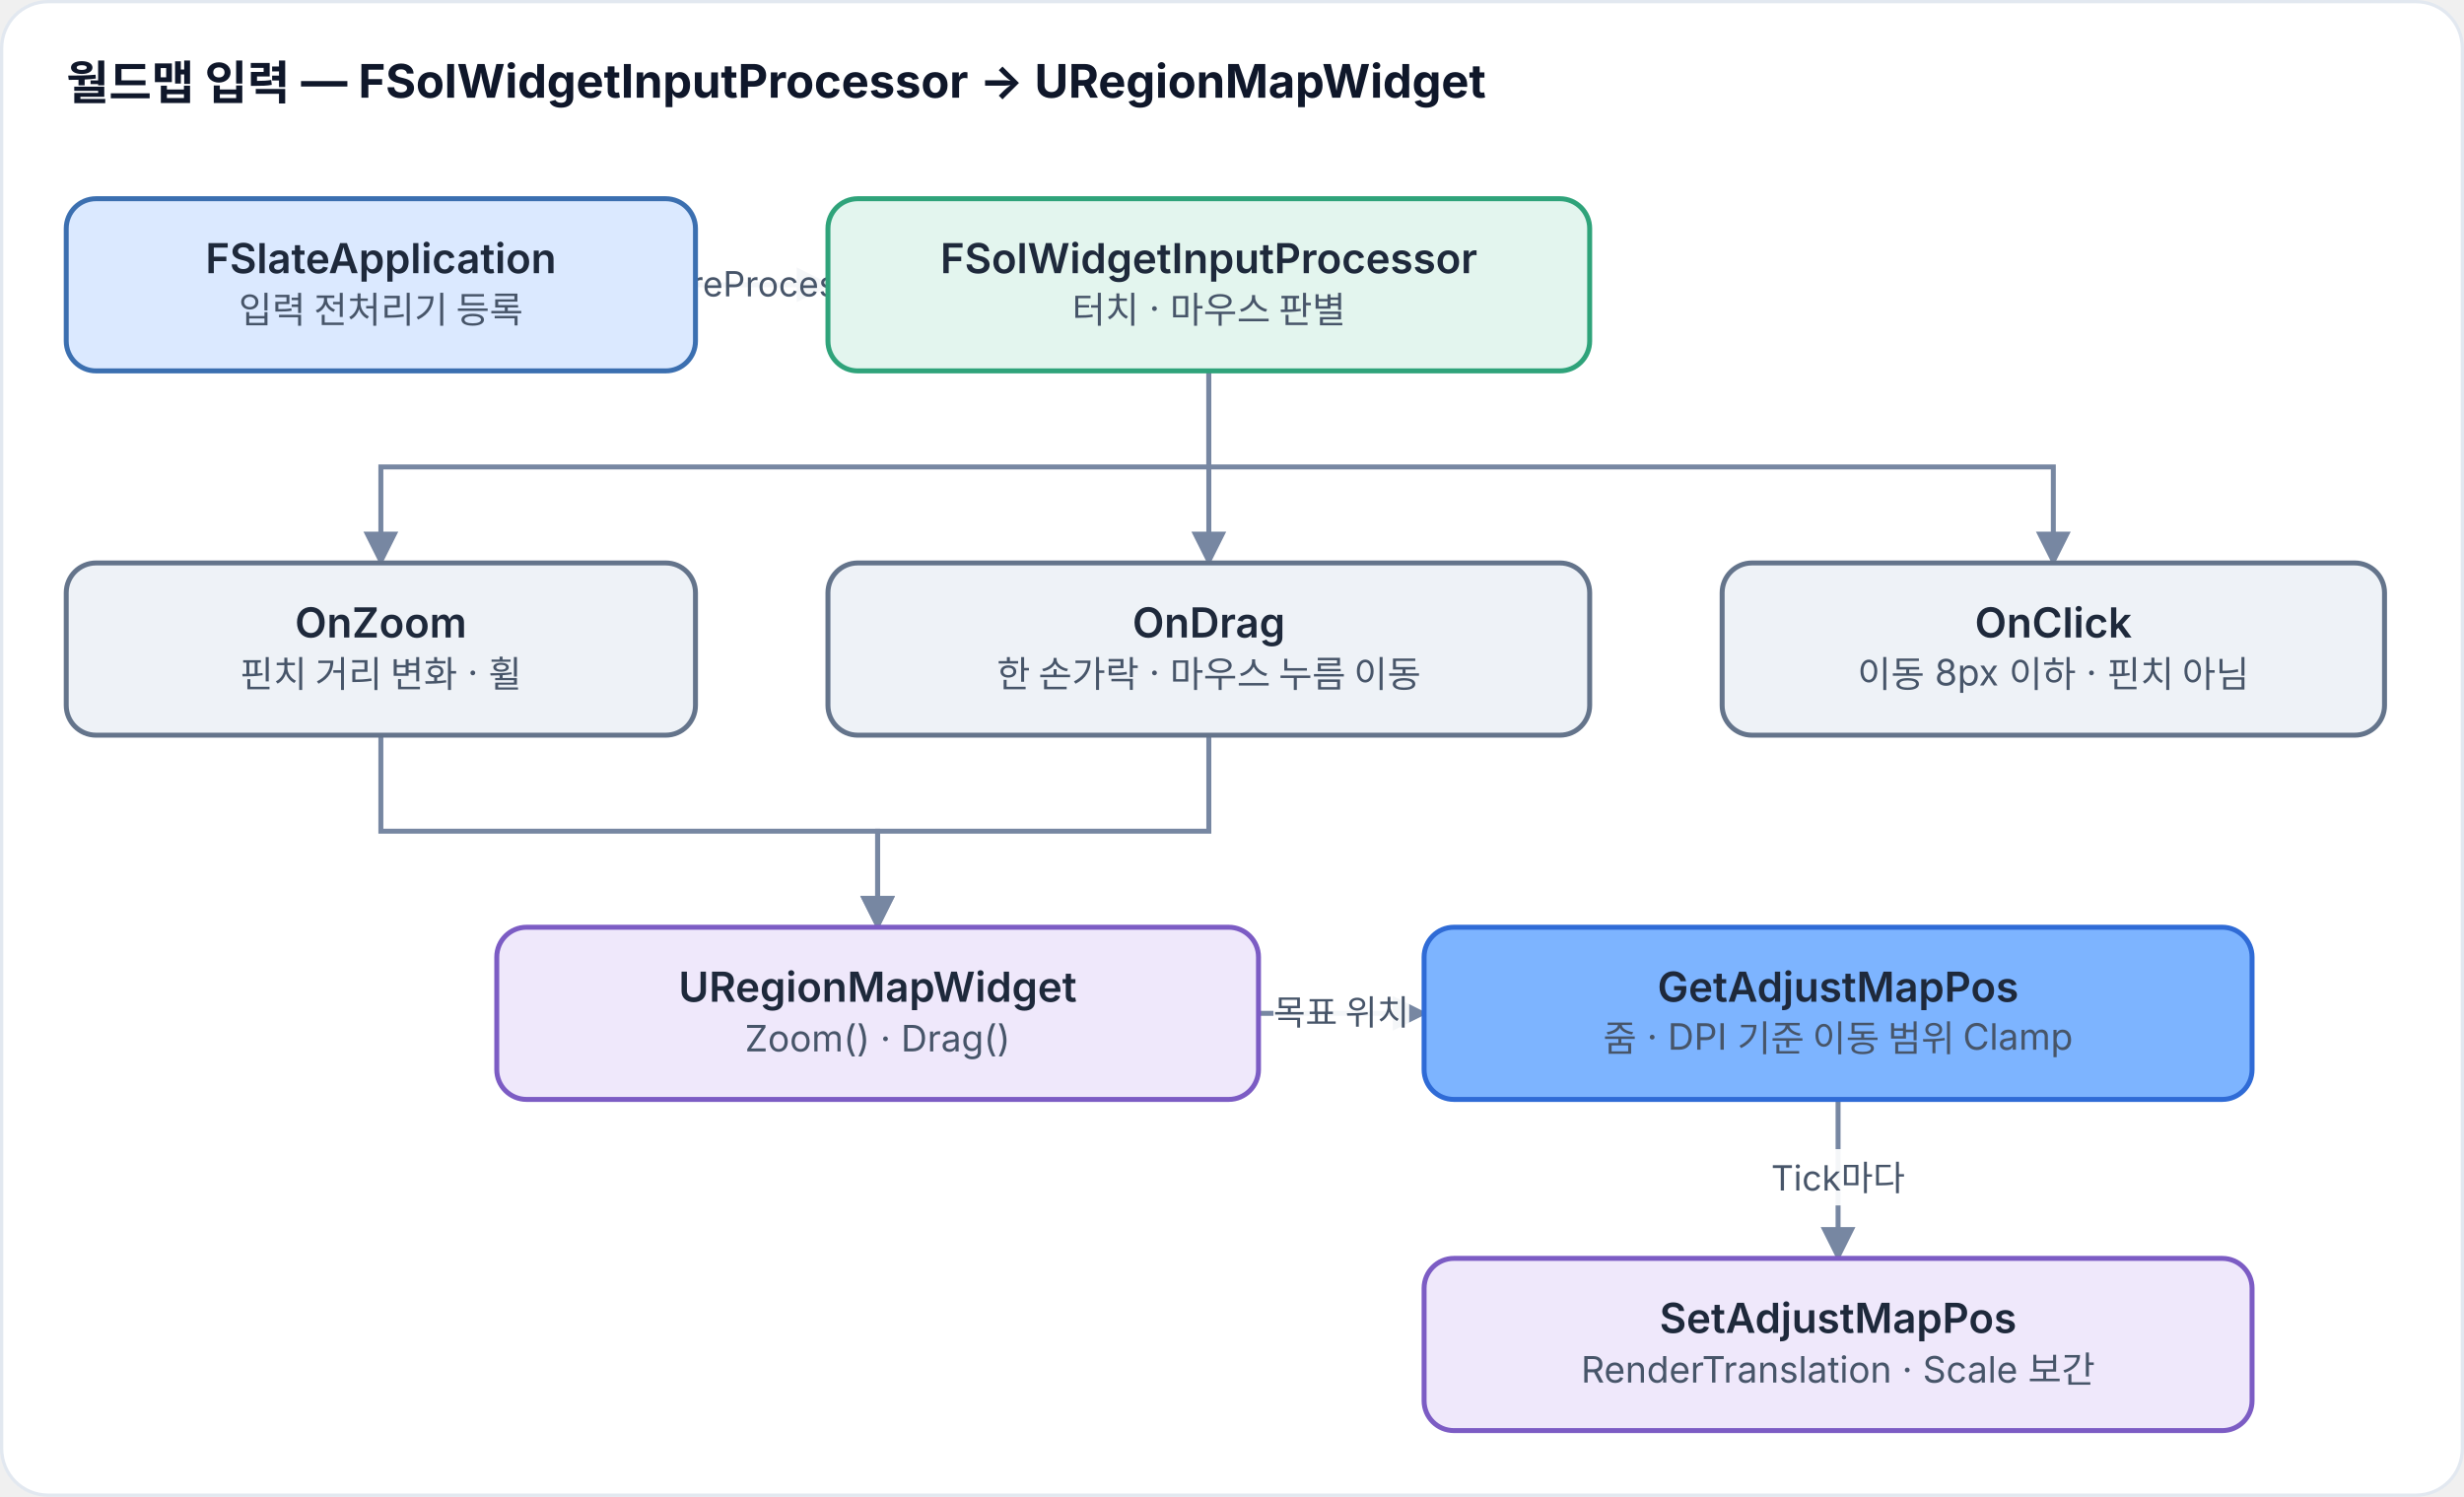
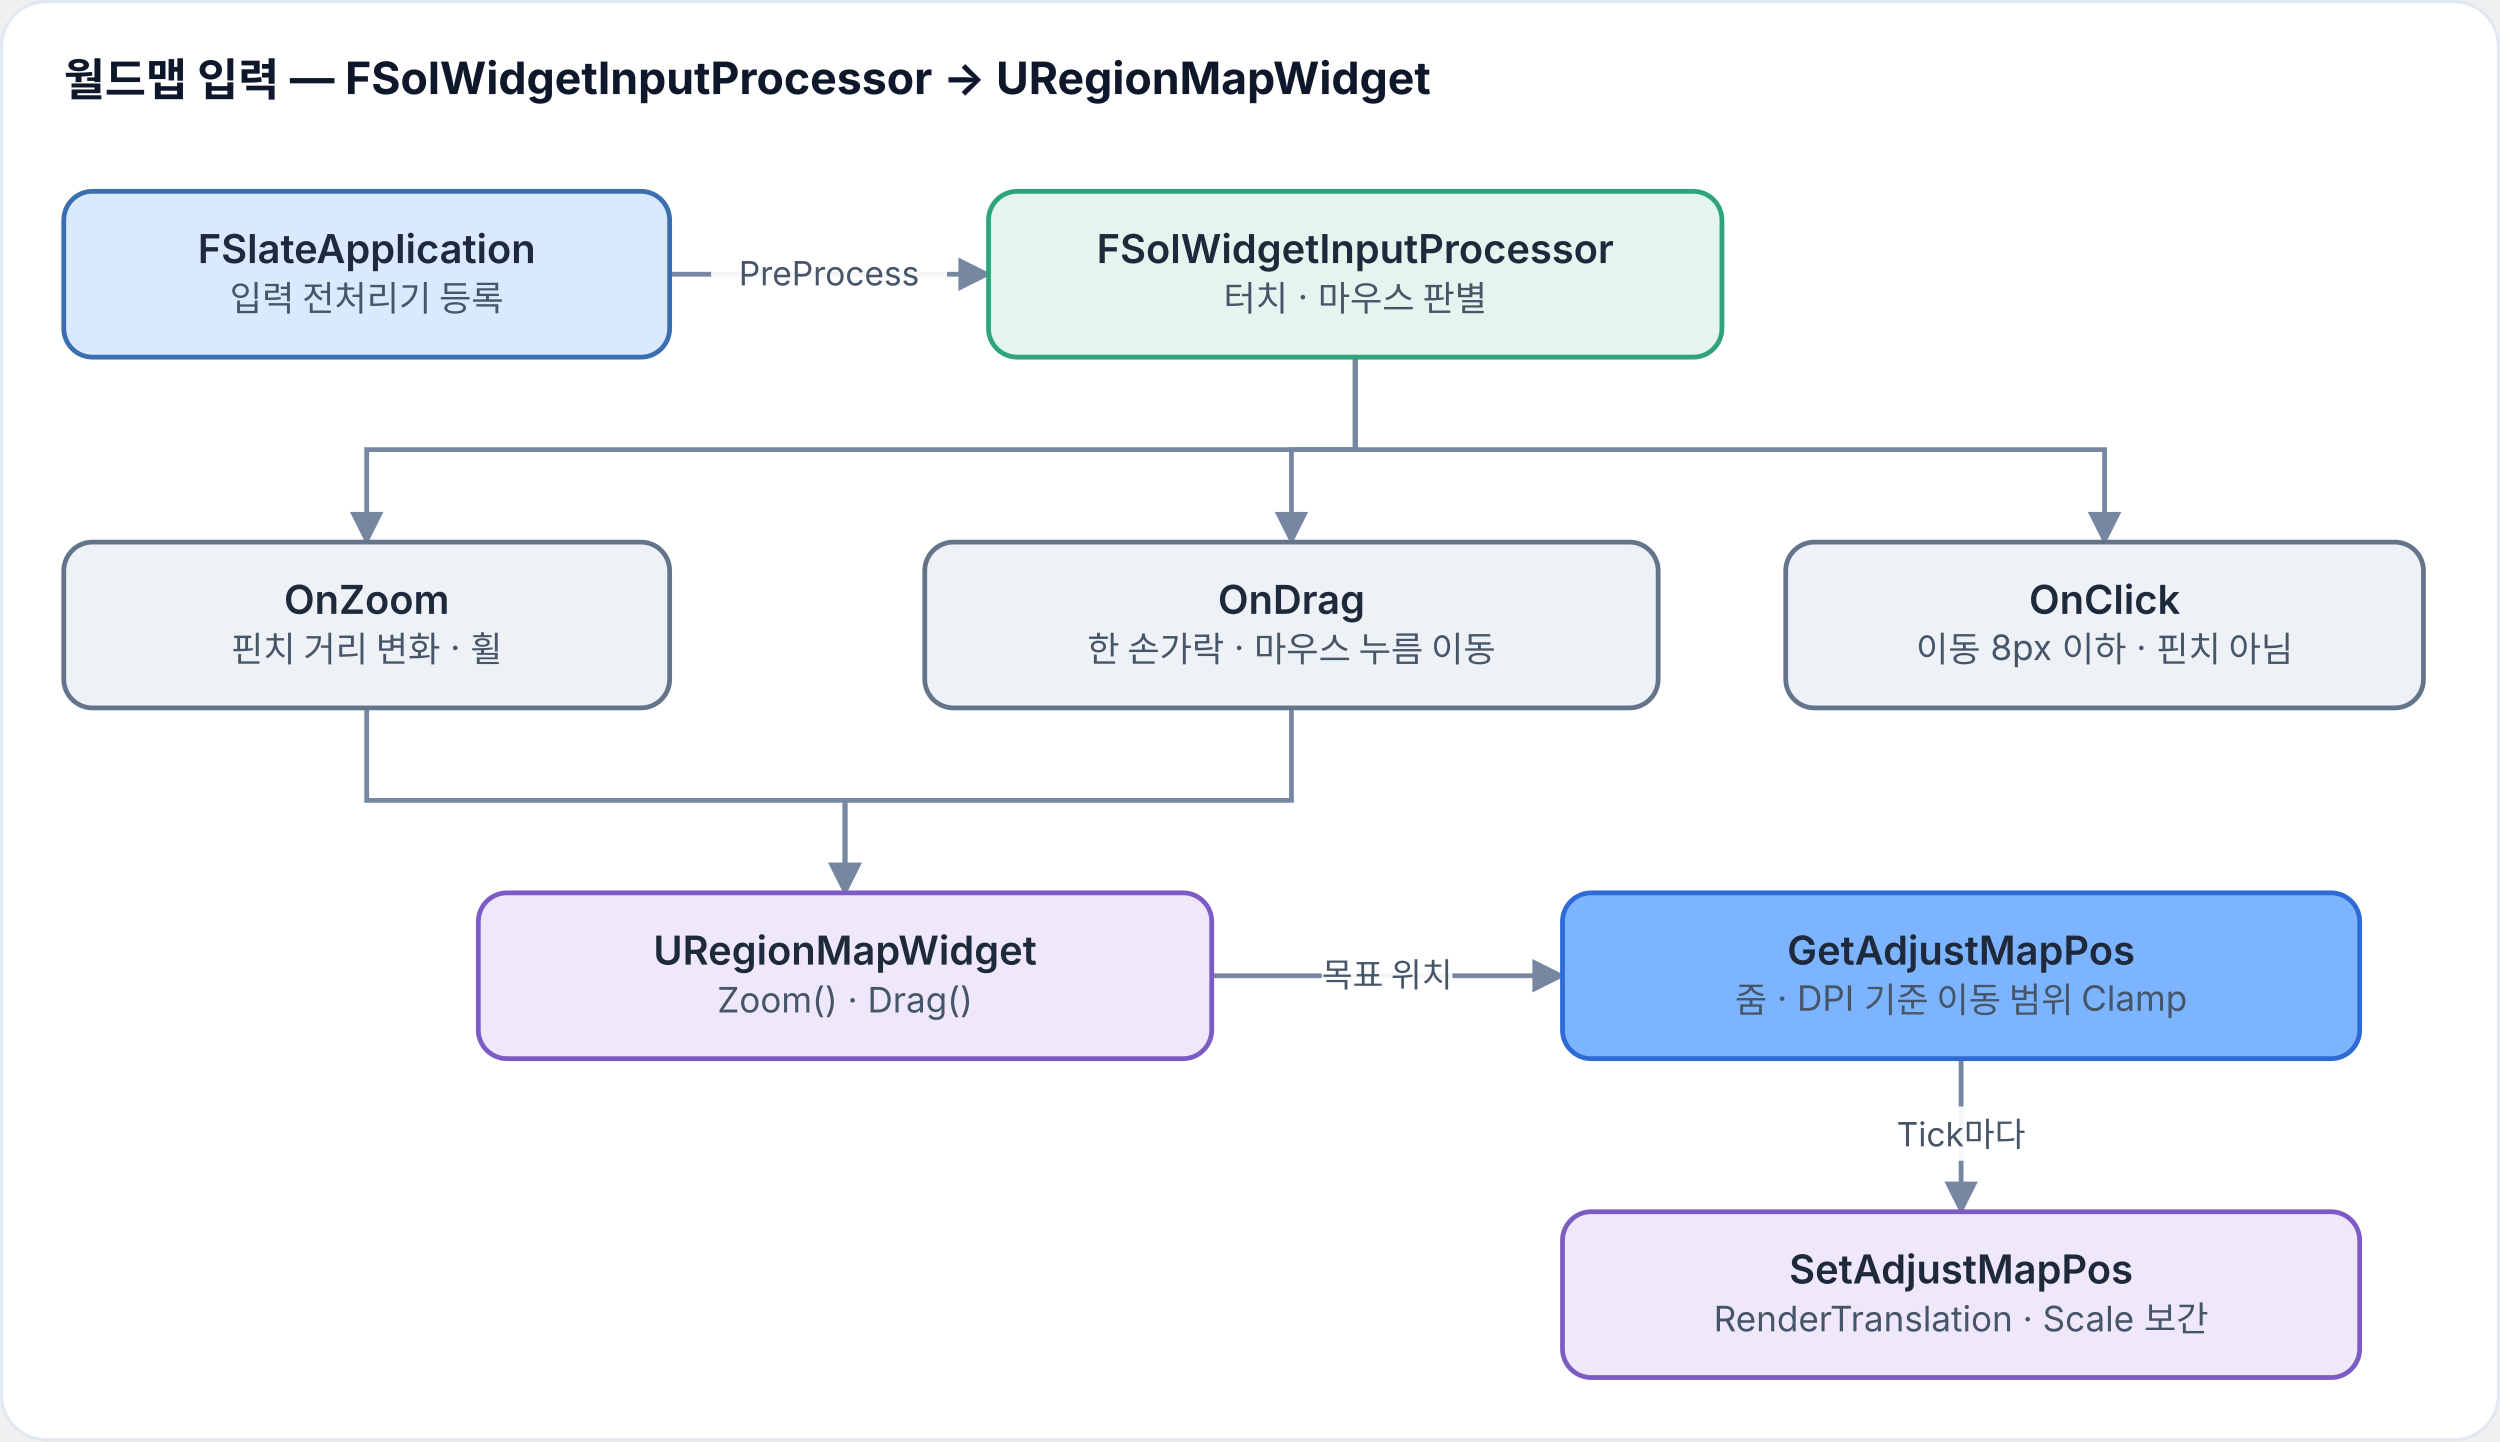
- <svg xmlns="http://www.w3.org/2000/svg" viewBox="0 0 744 452" width="744" height="452" font-family="Inter, 'Malgun Gothic', sans-serif">
+ <svg xmlns="http://www.w3.org/2000/svg" viewBox="0 0 784 452" width="784" height="452" font-family="Inter, 'Malgun Gothic', sans-serif">
  <defs>
    <marker id="arrow" viewBox="0 0 10 10" refX="9" refY="5" markerWidth="7" markerHeight="7" orient="auto-start-reverse">
      <path d="M 0 0 L 10 5 L 0 10 z" fill="#7787a2" />
    </marker>
  </defs>
-   <rect x="0.5" y="0.5" width="743" height="451" rx="14" fill="#ffffff" stroke="#e2e8f0" />
+   <rect x="0.5" y="0.5" width="783" height="451" rx="14" fill="#ffffff" stroke="#e2e8f0" />
  <text x="20" y="30" font-size="14" font-weight="700" fill="#0f172a">월드맵 입력 — FSolWidgetInputProcessor → URegionMapWidget</text>
-   <path d="M 210.0 86.0 L 230.0 86.0 L 230.0 86.0 L 250.0 86.0" fill="none" stroke="#7787a2" stroke-width="1.5" marker-end="url(#arrow)" />
-   <rect x="193.0" y="77.0" width="74.0" height="17" rx="4" fill="#ffffff" opacity="0.92" />
-   <text x="230.0" y="89.5" text-anchor="middle" font-size="10.5" fill="#475569">PreProcess</text>
-   <path d="M 365.0 112.0 L 365.0 141.0 L 115.0 141.0 L 115.0 170.0" fill="none" stroke="#7787a2" stroke-width="1.5" marker-end="url(#arrow)" />
-   <path d="M 365.0 112.0 L 365.0 141.0 L 365.0 141.0 L 365.0 170.0" fill="none" stroke="#7787a2" stroke-width="1.5" marker-end="url(#arrow)" />
-   <path d="M 365.0 112.0 L 365.0 141.0 L 620.0 141.0 L 620.0 170.0" fill="none" stroke="#7787a2" stroke-width="1.5" marker-end="url(#arrow)" />
+   <path d="M 210.0 86.0 L 260.0 86.0 L 260.0 86.0 L 310.0 86.0" fill="none" stroke="#7787a2" stroke-width="1.5" marker-end="url(#arrow)" />
+   <rect x="223.0" y="77.0" width="74.0" height="17" rx="4" fill="#ffffff" opacity="0.92" />
+   <text x="260.0" y="89.5" text-anchor="middle" font-size="10.5" fill="#475569">PreProcess</text>
+   <path d="M 425.0 112.0 L 425.0 141.0 L 115.0 141.0 L 115.0 170.0" fill="none" stroke="#7787a2" stroke-width="1.5" marker-end="url(#arrow)" />
+   <path d="M 425.0 112.0 L 425.0 141.0 L 405.0 141.0 L 405.0 170.0" fill="none" stroke="#7787a2" stroke-width="1.5" marker-end="url(#arrow)" />
+   <path d="M 425.0 112.0 L 425.0 141.0 L 660.0 141.0 L 660.0 170.0" fill="none" stroke="#7787a2" stroke-width="1.5" marker-end="url(#arrow)" />
  <path d="M 115.0 222.0 L 115.0 251.0 L 265.0 251.0 L 265.0 280.0" fill="none" stroke="#7787a2" stroke-width="1.5" marker-end="url(#arrow)" />
-   <path d="M 365.0 222.0 L 365.0 251.0 L 265.0 251.0 L 265.0 280.0" fill="none" stroke="#7787a2" stroke-width="1.5" marker-end="url(#arrow)" />
-   <path d="M 380.0 306.0 L 405.0 306.0 L 405.0 306.0 L 430.0 306.0" fill="none" stroke="#7787a2" stroke-width="1.5" marker-end="url(#arrow)" />
-   <rect x="384.5" y="297.0" width="41.0" height="17" rx="4" fill="#ffffff" opacity="0.92" />
-   <text x="405.0" y="309.5" text-anchor="middle" font-size="10.5" fill="#475569">목표 위치</text>
-   <path d="M 555.0 332.0 L 555.0 356.0 L 555.0 356.0 L 555.0 380.0" fill="none" stroke="#7787a2" stroke-width="1.5" marker-end="url(#arrow)" />
-   <rect x="531.2" y="347.0" width="47.6" height="17" rx="4" fill="#ffffff" opacity="0.92" />
-   <text x="555.0" y="359.5" text-anchor="middle" font-size="10.5" fill="#475569">Tick마다</text>
+   <path d="M 405.0 222.0 L 405.0 251.0 L 265.0 251.0 L 265.0 280.0" fill="none" stroke="#7787a2" stroke-width="1.5" marker-end="url(#arrow)" />
+   <path d="M 380.0 306.0 L 435.0 306.0 L 435.0 306.0 L 490.0 306.0" fill="none" stroke="#7787a2" stroke-width="1.5" marker-end="url(#arrow)" />
+   <rect x="414.5" y="297.0" width="41.0" height="17" rx="4" fill="#ffffff" opacity="0.92" />
+   <text x="435.0" y="309.5" text-anchor="middle" font-size="10.5" fill="#475569">목표 위치</text>
+   <path d="M 615.0 332.0 L 615.0 356.0 L 615.0 356.0 L 615.0 380.0" fill="none" stroke="#7787a2" stroke-width="1.5" marker-end="url(#arrow)" />
+   <rect x="591.2" y="347.0" width="47.6" height="17" rx="4" fill="#ffffff" opacity="0.92" />
+   <text x="615.0" y="359.5" text-anchor="middle" font-size="10.5" fill="#475569">Tick마다</text>
  <rect x="20" y="60" width="190" height="52" rx="9" ry="9" fill="#dbe9ff" stroke="#3b6fb0" stroke-width="1.5" />
  <text x="115.0" y="82.5" text-anchor="middle" font-size="12.5" font-weight="600" fill="#1e293b">FSlateApplication</text>
  <text x="115.0" y="97.5" text-anchor="middle" font-size="11" font-weight="400" fill="#475569">입력 전처리기 등록</text>
-   <rect x="250" y="60" width="230" height="52" rx="9" ry="9" fill="#e3f5ee" stroke="#2fa37a" stroke-width="1.5" />
-   <text x="365.0" y="82.5" text-anchor="middle" font-size="12.5" font-weight="600" fill="#1e293b">FSolWidgetInputProcessor</text>
-   <text x="365.0" y="97.5" text-anchor="middle" font-size="11" font-weight="400" fill="#475569">터치 · 마우스 판별</text>
+   <rect x="310" y="60" width="230" height="52" rx="9" ry="9" fill="#e3f5ee" stroke="#2fa37a" stroke-width="1.5" />
+   <text x="425.0" y="82.5" text-anchor="middle" font-size="12.5" font-weight="600" fill="#1e293b">FSolWidgetInputProcessor</text>
+   <text x="425.0" y="97.5" text-anchor="middle" font-size="11" font-weight="400" fill="#475569">터치 · 마우스 판별</text>
  <rect x="20" y="170" width="190" height="52" rx="9" ry="9" fill="#eef2f7" stroke="#64748b" stroke-width="1.5" />
  <text x="115.0" y="192.5" text-anchor="middle" font-size="12.5" font-weight="600" fill="#1e293b">OnZoom</text>
  <text x="115.0" y="207.5" text-anchor="middle" font-size="11" font-weight="400" fill="#475569">핀치 거리 변화 · 휠</text>
-   <rect x="250" y="170" width="230" height="52" rx="9" ry="9" fill="#eef2f7" stroke="#64748b" stroke-width="1.5" />
-   <text x="365.0" y="192.5" text-anchor="middle" font-size="12.5" font-weight="600" fill="#1e293b">OnDrag</text>
-   <text x="365.0" y="207.5" text-anchor="middle" font-size="11" font-weight="400" fill="#475569">한 손가락 · 마우스 누름 이동</text>
-   <rect x="520" y="170" width="200" height="52" rx="9" ry="9" fill="#eef2f7" stroke="#64748b" stroke-width="1.5" />
-   <text x="620.0" y="192.5" text-anchor="middle" font-size="12.5" font-weight="600" fill="#1e293b">OnClick</text>
-   <text x="620.0" y="207.5" text-anchor="middle" font-size="11" font-weight="400" fill="#475569">이동 8px 이하 · 핀치 아님</text>
+   <rect x="290" y="170" width="230" height="52" rx="9" ry="9" fill="#eef2f7" stroke="#64748b" stroke-width="1.5" />
+   <text x="405.0" y="192.5" text-anchor="middle" font-size="12.5" font-weight="600" fill="#1e293b">OnDrag</text>
+   <text x="405.0" y="207.5" text-anchor="middle" font-size="11" font-weight="400" fill="#475569">한 손가락 · 마우스 누름 이동</text>
+   <rect x="560" y="170" width="200" height="52" rx="9" ry="9" fill="#eef2f7" stroke="#64748b" stroke-width="1.5" />
+   <text x="660.0" y="192.5" text-anchor="middle" font-size="12.5" font-weight="600" fill="#1e293b">OnClick</text>
+   <text x="660.0" y="207.5" text-anchor="middle" font-size="11" font-weight="400" fill="#475569">이동 8px 이하 · 핀치 아님</text>
  <rect x="150" y="280" width="230" height="52" rx="9" ry="9" fill="#efe8fb" stroke="#7c5cc4" stroke-width="1.5" />
  <text x="265.0" y="302.5" text-anchor="middle" font-size="12.5" font-weight="600" fill="#1e293b">URegionMapWidget</text>
  <text x="265.0" y="317.5" text-anchor="middle" font-size="11" font-weight="400" fill="#475569">Zoom() · Drag()</text>
-   <rect x="430" y="280" width="250" height="52" rx="9" ry="9" fill="#7db4ff" stroke="#2f6bd6" stroke-width="1.5" />
-   <text x="555.0" y="302.5" text-anchor="middle" font-size="12.5" font-weight="600" fill="#1e293b">GetAdjustMapPos</text>
-   <text x="555.0" y="317.5" text-anchor="middle" font-size="11" font-weight="400" fill="#475569">줌 · DPI 기준 이동 범위 Clamp</text>
-   <rect x="430" y="380" width="250" height="52" rx="9" ry="9" fill="#efe8fb" stroke="#7c5cc4" stroke-width="1.5" />
-   <text x="555.0" y="402.5" text-anchor="middle" font-size="12.5" font-weight="600" fill="#1e293b">SetAdjustMapPos</text>
-   <text x="555.0" y="417.5" text-anchor="middle" font-size="11" font-weight="400" fill="#475569">RenderTranslation · Scale 보간</text>
+   <rect x="490" y="280" width="250" height="52" rx="9" ry="9" fill="#7db4ff" stroke="#2f6bd6" stroke-width="1.5" />
+   <text x="615.0" y="302.5" text-anchor="middle" font-size="12.5" font-weight="600" fill="#1e293b">GetAdjustMapPos</text>
+   <text x="615.0" y="317.5" text-anchor="middle" font-size="11" font-weight="400" fill="#475569">줌 · DPI 기준 이동 범위 Clamp</text>
+   <rect x="490" y="380" width="250" height="52" rx="9" ry="9" fill="#efe8fb" stroke="#7c5cc4" stroke-width="1.5" />
+   <text x="615.0" y="402.5" text-anchor="middle" font-size="12.5" font-weight="600" fill="#1e293b">SetAdjustMapPos</text>
+   <text x="615.0" y="417.5" text-anchor="middle" font-size="11" font-weight="400" fill="#475569">RenderTranslation · Scale 보간</text>
</svg>
